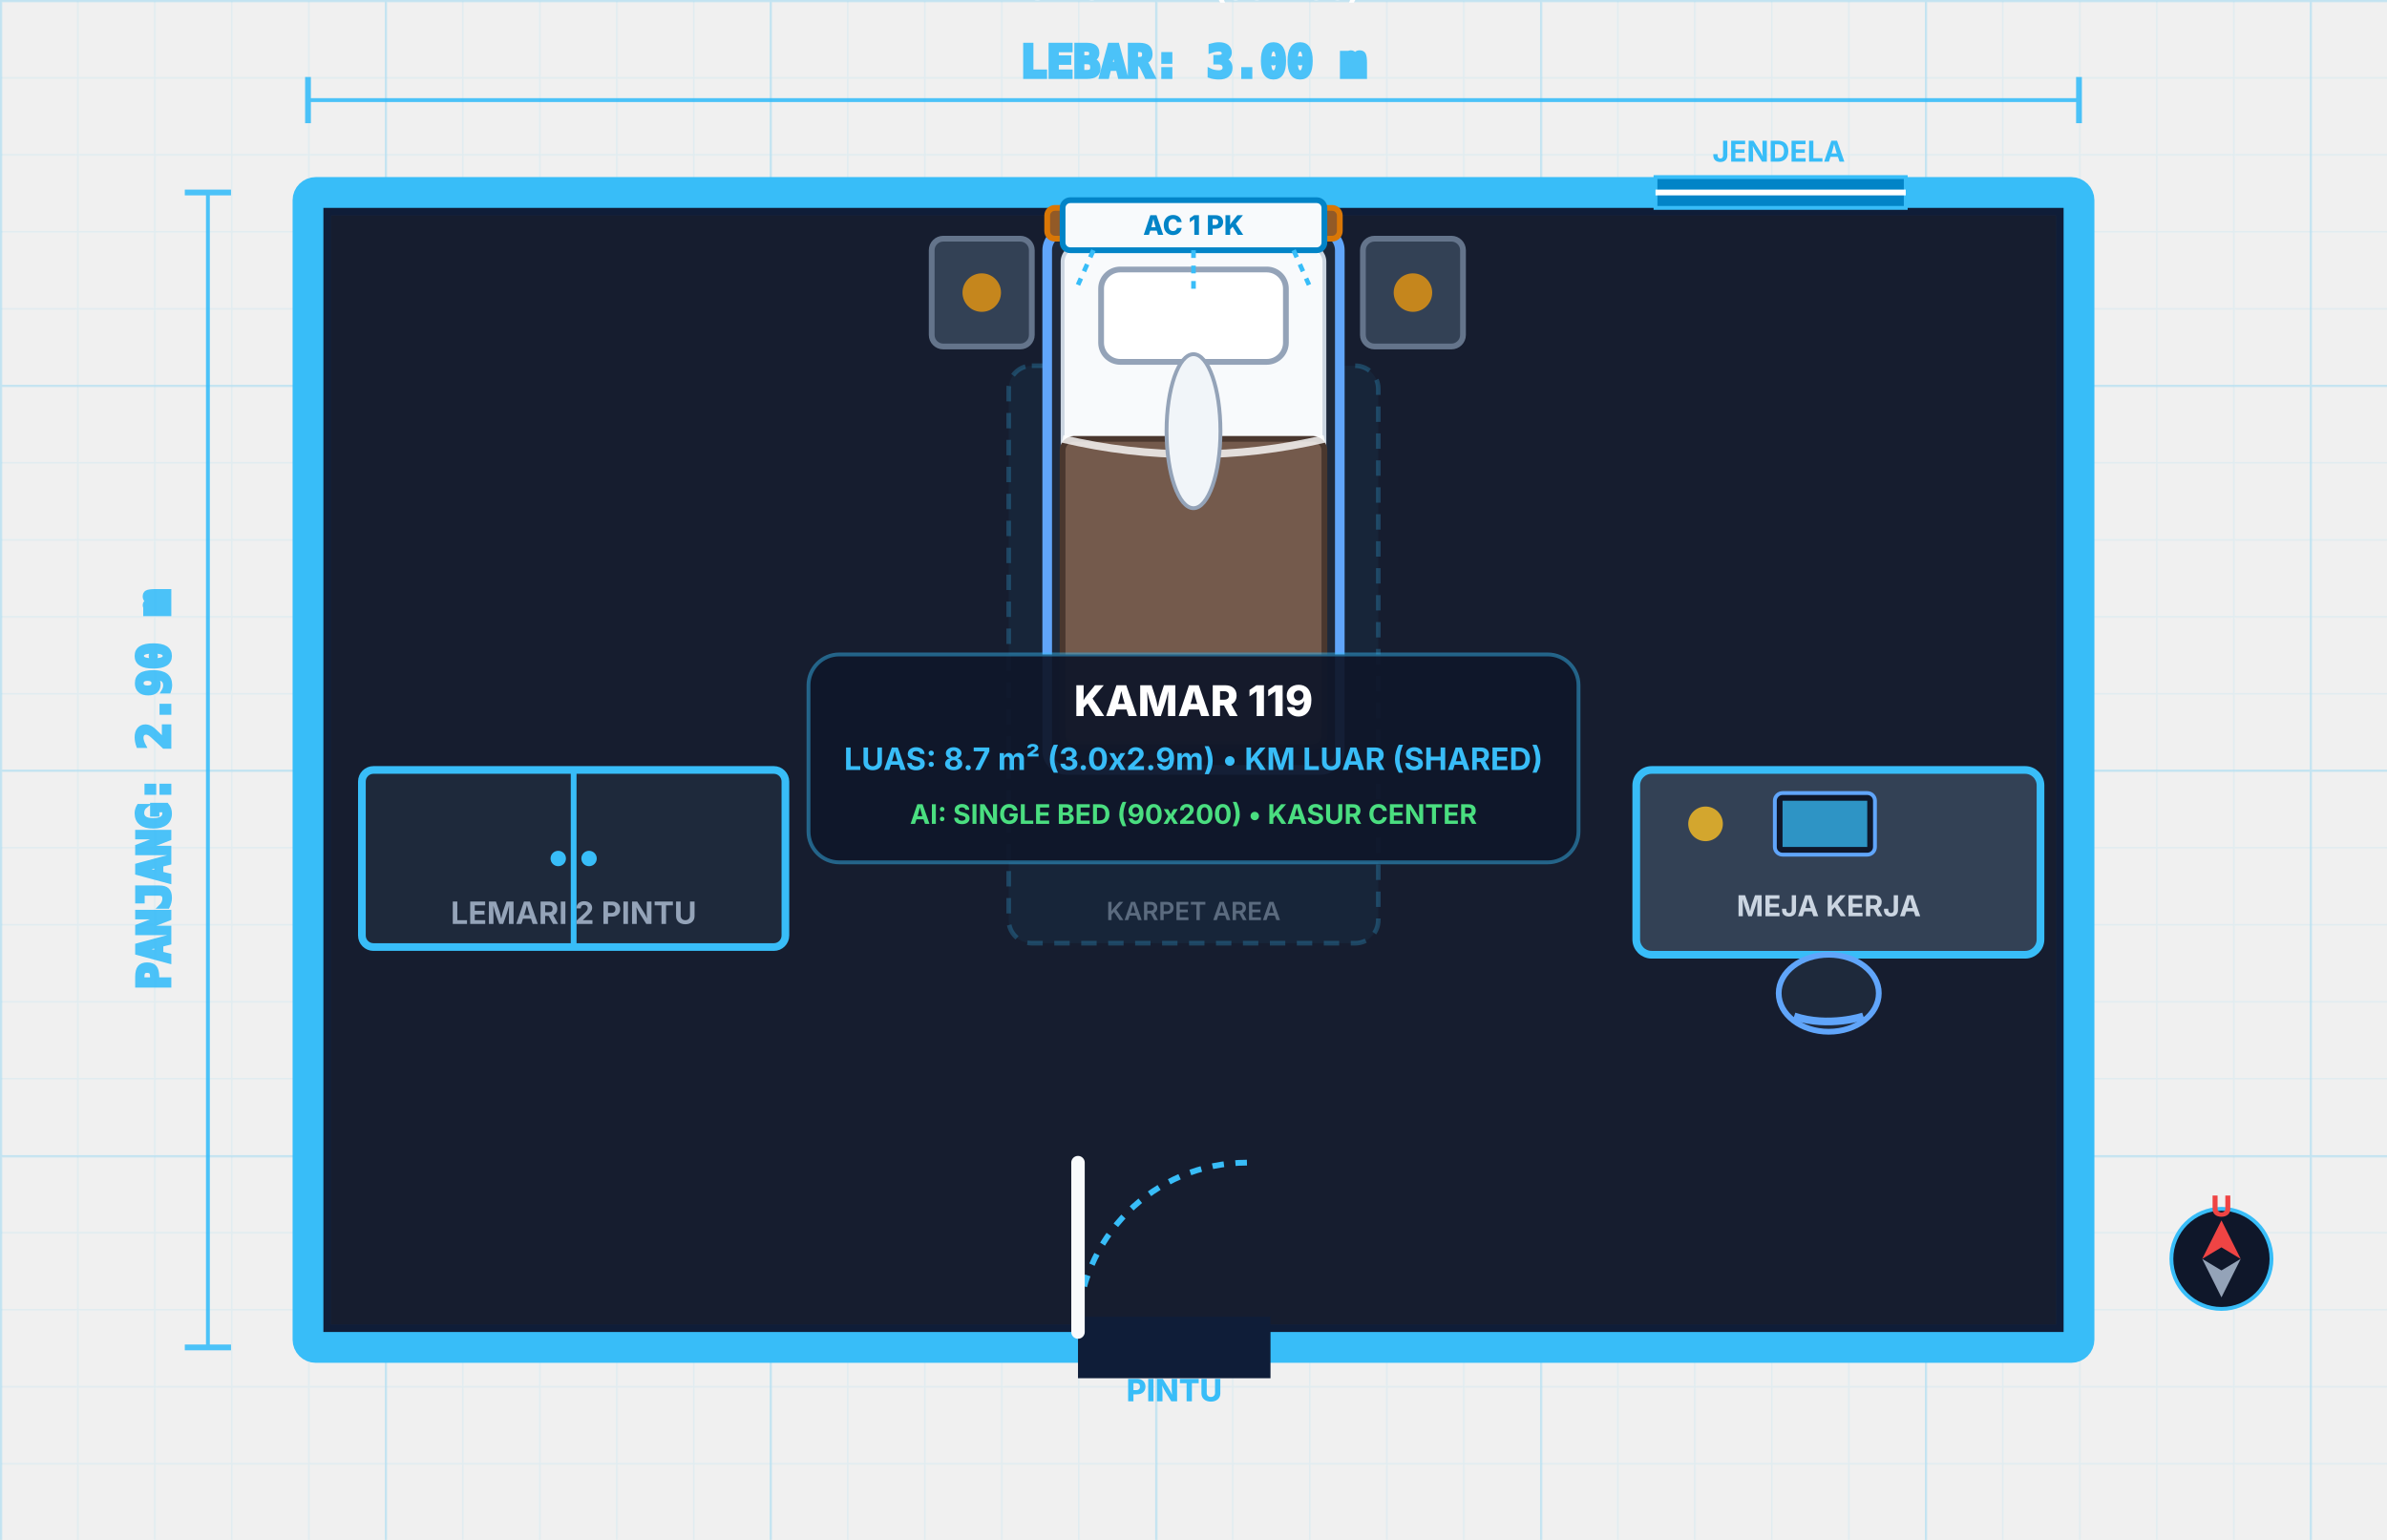
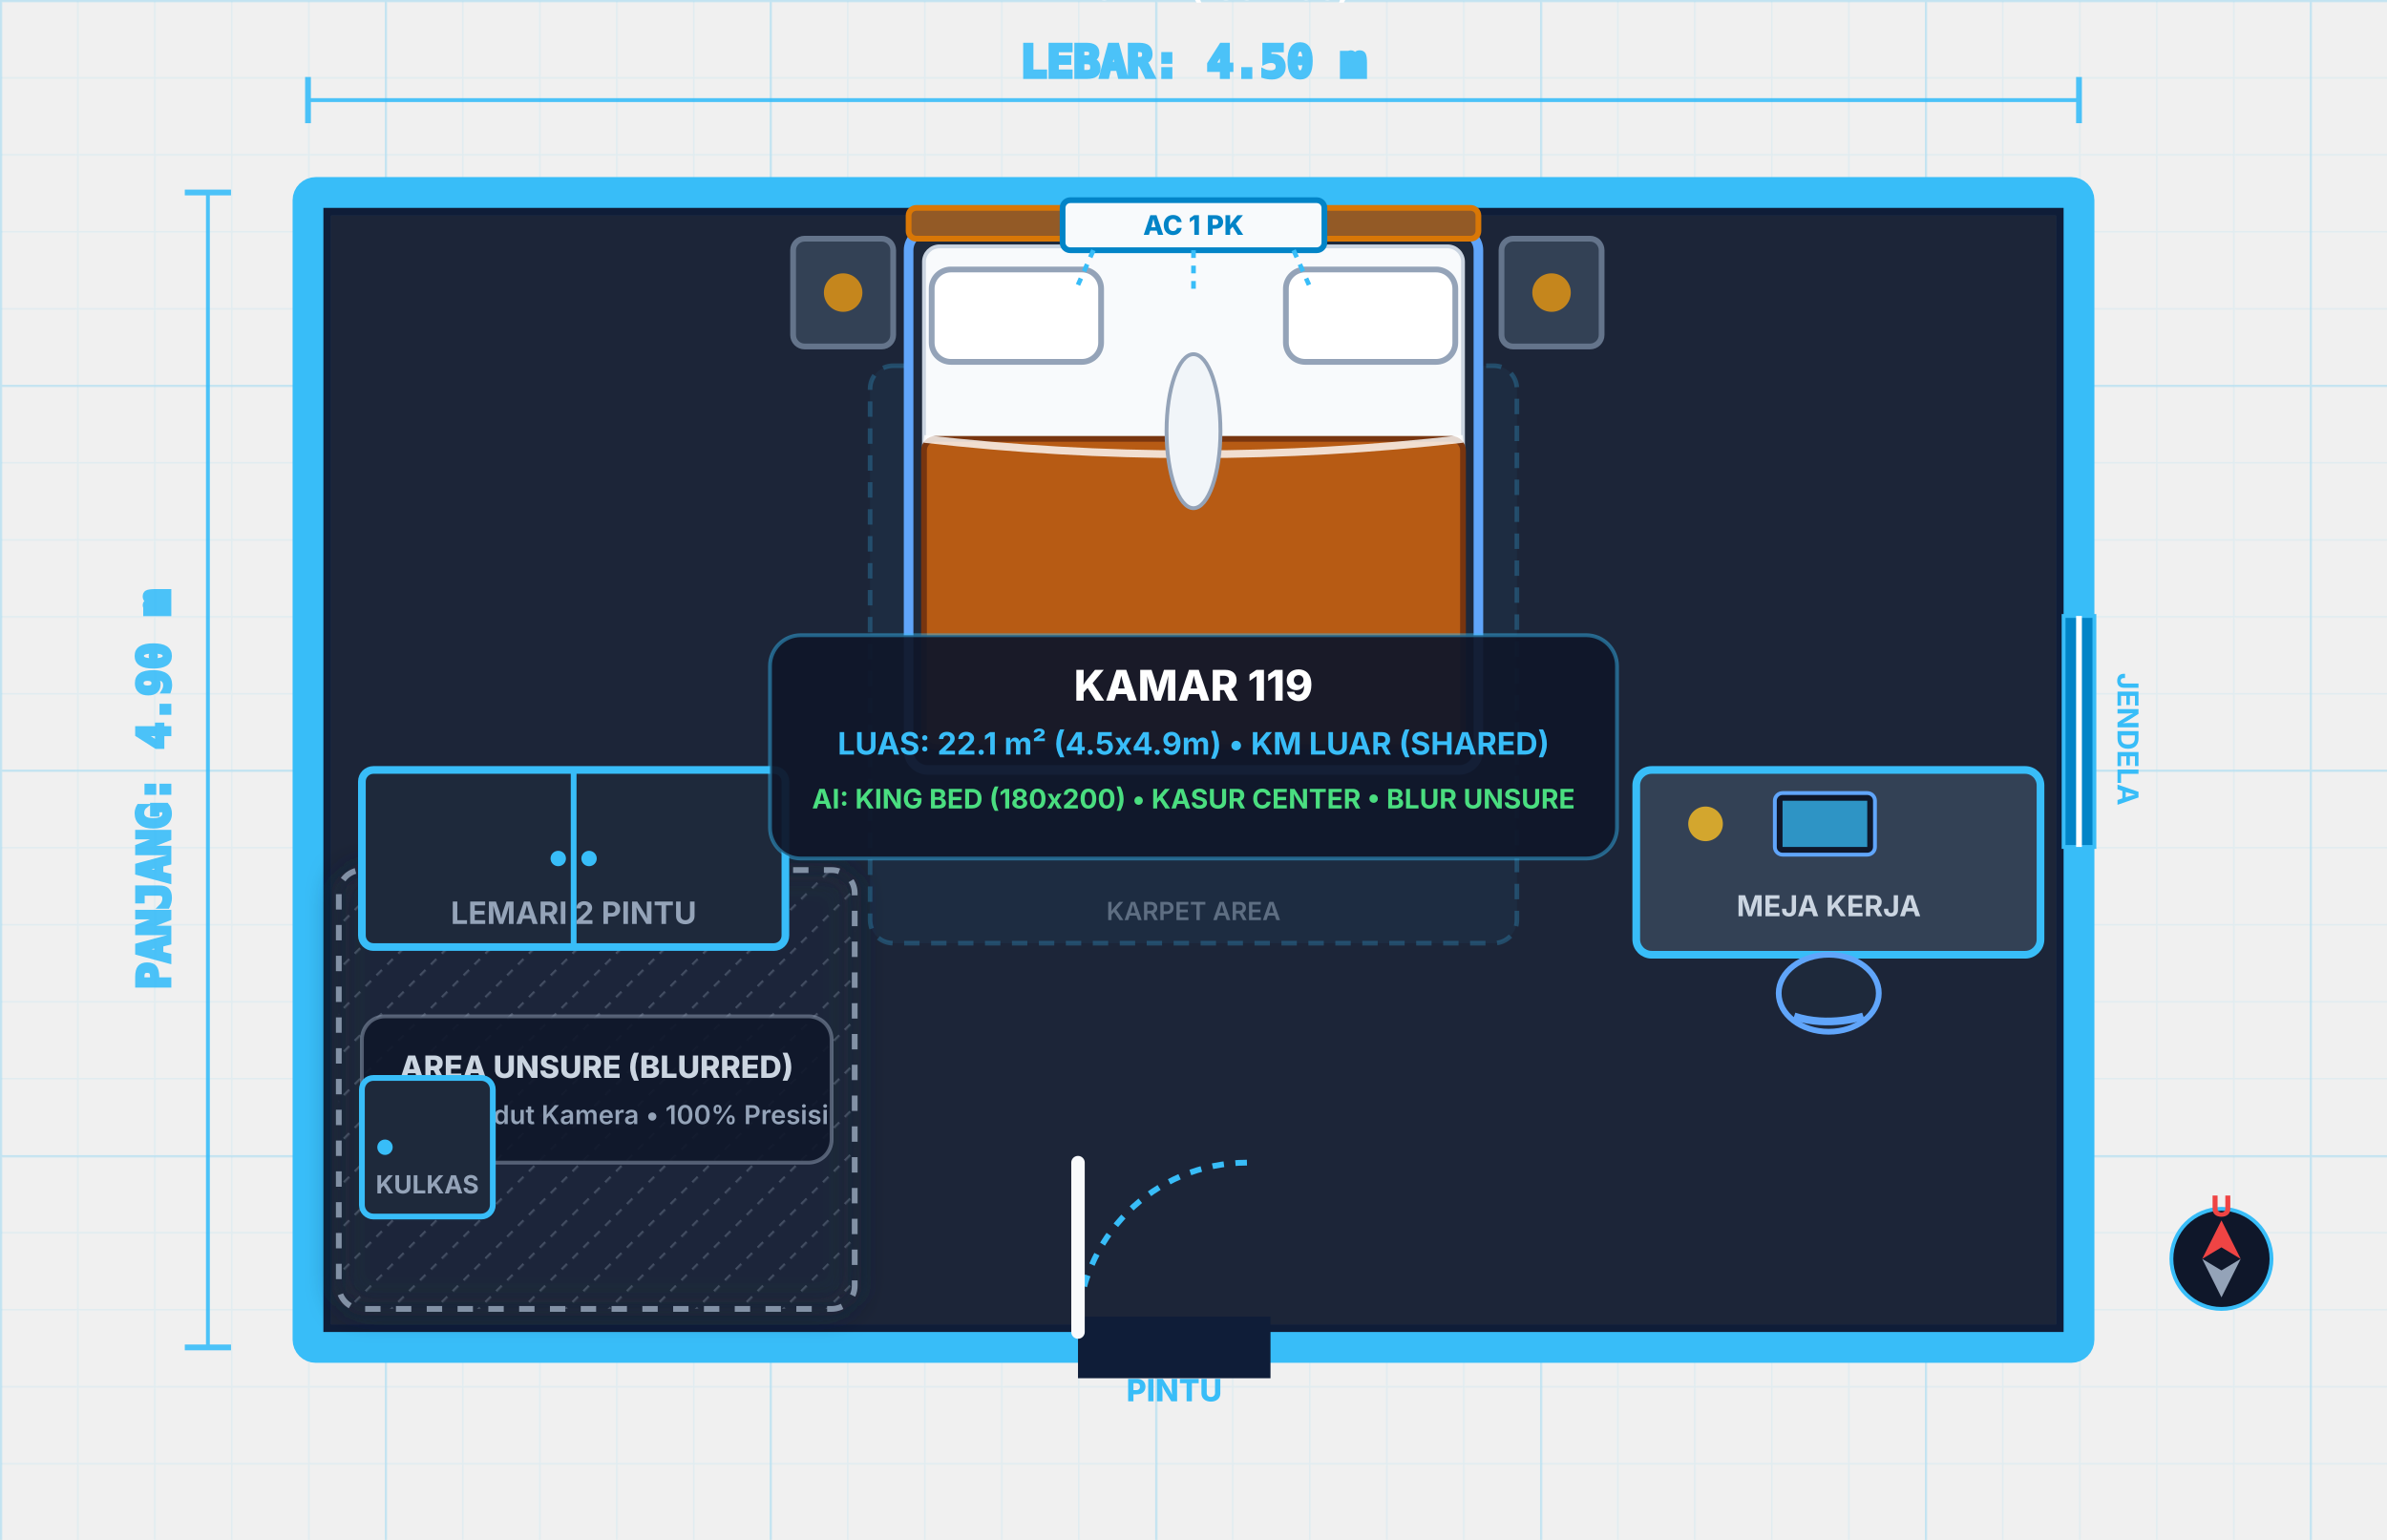
<svg xmlns="http://www.w3.org/2000/svg" viewBox="0 0 620 400" width="100%" height="100%" style="background:#0b1329; border-radius:12px; font-family:'Inter',system-ui,sans-serif;">
  <defs>
    <pattern id="grid_s_19" width="20" height="20" patternUnits="userSpaceOnUse">
      <path d="M 20 0 L 0 0 0 20" fill="none" stroke="rgba(56, 189, 248, 0.08)" stroke-width="0.8" />
    </pattern>
    <pattern id="grid_m_19" width="100" height="100" patternUnits="userSpaceOnUse">
      <path d="M 100 0 L 0 0 0 100" fill="none" stroke="rgba(56, 189, 248, 0.18)" stroke-width="1.2" />
    </pattern>
    <pattern id="tile_19" width="12" height="12" patternUnits="userSpaceOnUse">
      <rect width="12" height="12" fill="rgba(14, 165, 233, 0.12)" />
      <path d="M 12 0 L 0 0 0 12" fill="none" stroke="rgba(56, 189, 248, 0.28)" stroke-width="0.7" />
    </pattern>
+     <filter id="unsure_blur_19" x="-20%" y="-20%" width="140%" height="140%">
+       <feGaussianBlur stdDeviation="3.8" />
+     </filter>
+     <pattern id="unsure_hatch_19" width="8" height="8" patternTransform="rotate(45 0 0)" patternUnits="userSpaceOnUse">
+       <line x1="0" y1="0" x2="0" y2="8" stroke="rgba(148, 163, 184, 0.35)" stroke-width="1.2" stroke-dasharray="2 2" />
+     </pattern>
  </defs>
  <rect width="620" height="400" fill="url(#grid_s_19)" />
  <rect width="620" height="400" fill="url(#grid_m_19)" />
  <g stroke="#38bdf8" stroke-width="1" opacity="0.9">
    <line x1="80" y1="26" x2="540" y2="26" />
    <line x1="80" y1="20" x2="80" y2="32" stroke-width="1.5" />
    <line x1="540" y1="20" x2="540" y2="32" stroke-width="1.5" />
    <text x="310" y="20" fill="#38bdf8" font-size="11.5" font-weight="700" text-anchor="middle" font-family="monospace">
-       LEBAR: 3.00 m
+       LEBAR: 4.50 m
    </text>
  </g>
  <g stroke="#38bdf8" stroke-width="1" opacity="0.9">
    <line x1="54" y1="50" x2="54" y2="350" />
    <line x1="48" y1="50" x2="60" y2="50" stroke-width="1.5" />
    <line x1="48" y1="350" x2="60" y2="350" stroke-width="1.5" />
    <text x="44" y="205" fill="#38bdf8" font-size="11.5" font-weight="700" text-anchor="middle" font-family="monospace" transform="rotate(-90 44 205)">
-       PANJANG: 2.90 m
+       PANJANG: 4.90 m
    </text>
  </g>
  <rect x="80" y="50" width="460" height="300" fill="#0f1d38" stroke="#38bdf8" stroke-width="8" rx="2" />
-   <rect x="86" y="56" width="448" height="288" fill="#97745a" opacity="0.22" />
+   <rect x="86" y="56" width="448" height="288" fill="#f8fafc" opacity="0.22" />
  <rect x="86" y="56" width="448" height="288" fill="rgba(15, 23, 42, 0.75)" />
  <g>
-     <rect x="262" y="95" width="96" height="150" rx="6" fill="rgba(56, 189, 248, 0.05)" stroke="rgba(56, 189, 248, 0.25)" stroke-width="1.2" stroke-dasharray="4 3" />
+     <rect x="88" y="226" width="134" height="114" rx="6" fill="rgba(30, 41, 59, 0.75)" filter="url(#unsure_blur_19)" />
+     <rect x="88" y="226" width="134" height="114" rx="6" fill="url(#unsure_hatch_19)" stroke="#94a3b8" stroke-width="1.5" stroke-dasharray="4 4" opacity="0.85" />
+     <rect x="94" y="264" width="122" height="38" rx="6" fill="rgba(15, 23, 42, 0.9)" stroke="rgba(148, 163, 184, 0.5)" stroke-width="1" />
+     <text x="155.0" y="280" fill="#cbd5e1" font-size="8" font-weight="800" text-anchor="middle">AREA UNSURE (BLURRED)</text>
+     <text x="155.0" y="292" fill="#94a3b8" font-size="6.8" font-weight="600" text-anchor="middle">Di Luar Sudut Kamera • 100% Presisi</text>
+   </g>
+   <g>
+     <rect x="226" y="95" width="168" height="150" rx="6" fill="rgba(56, 189, 248, 0.05)" stroke="rgba(56, 189, 248, 0.25)" stroke-width="1.2" stroke-dasharray="4 3" />
    <text x="310.0" y="239" fill="rgba(148, 163, 184, 0.55)" font-size="6.5" font-weight="600" text-anchor="middle">KARPET AREA</text>
  </g>
  <g>
-     <rect x="272" y="60" width="76" height="140" rx="5" fill="#1e293b" stroke="#60a5fa" stroke-width="2.5" />
-     <rect x="272" y="54" width="76" height="8" rx="2" fill="#935a26" stroke="#d97706" stroke-width="1.5" />
-     <rect x="276" y="64" width="68" height="128" rx="4" fill="#f8fafc" stroke="#cbd5e1" stroke-width="1" />
-     <rect x="276" y="114" width="68" height="80" rx="3" fill="#6e5244" stroke="#4a372e" stroke-width="1.5" fill-opacity="0.95" />
-     <path d="M 276 114 Q 310.0 122 344 114" fill="none" stroke="#ffffff" stroke-width="2" opacity="0.8" />
-     <rect x="286.0" y="70" width="48" height="24" rx="5" fill="#ffffff" stroke="#94a3b8" stroke-width="1.5" />
+     <rect x="236" y="60" width="148" height="140" rx="5" fill="#1e293b" stroke="#60a5fa" stroke-width="2.5" />
+     <rect x="236" y="54" width="148" height="8" rx="2" fill="#935a26" stroke="#d97706" stroke-width="1.5" />
+     <rect x="240" y="64" width="140" height="128" rx="4" fill="#f8fafc" stroke="#cbd5e1" stroke-width="1" />
+     <rect x="240" y="114" width="140" height="80" rx="3" fill="#b45309" stroke="#78350f" stroke-width="1.5" fill-opacity="0.95" />
+     <path d="M 240 114 Q 310.0 122 380 114" fill="none" stroke="#ffffff" stroke-width="2" opacity="0.8" />
+     <rect x="242" y="70" width="44" height="24" rx="5" fill="#ffffff" stroke="#94a3b8" stroke-width="1.5" />
+     <rect x="334" y="70" width="44" height="24" rx="5" fill="#ffffff" stroke="#94a3b8" stroke-width="1.5" />
    <ellipse cx="310.0" cy="112" rx="7" ry="20" fill="#f1f5f9" stroke="#94a3b8" stroke-width="1" />
-     <text x="310.0" cy="160" fill="#ffffff" font-size="8" font-weight="800" text-anchor="middle">SINGLE BED (90x200)</text>
+     <text x="310.0" cy="160" fill="#ffffff" font-size="8" font-weight="800" text-anchor="middle">KING BED (180x200)</text>
  </g>
-   <rect x="242" y="62" width="26" height="28" rx="3" fill="#334155" stroke="#64748b" stroke-width="1.5" />
-   <circle cx="255" cy="76" r="5" fill="#f59e0b" opacity="0.75" />
-   <rect x="354" y="62" width="26" height="28" rx="3" fill="#334155" stroke="#64748b" stroke-width="1.5" />
-   <circle cx="367" cy="76" r="5" fill="#f59e0b" opacity="0.75" />
+   <rect x="206" y="62" width="26" height="28" rx="3" fill="#334155" stroke="#64748b" stroke-width="1.5" />
+   <circle cx="219" cy="76" r="5" fill="#f59e0b" opacity="0.75" />
+   <rect x="390" y="62" width="26" height="28" rx="3" fill="#334155" stroke="#64748b" stroke-width="1.5" />
+   <circle cx="403" cy="76" r="5" fill="#f59e0b" opacity="0.75" />
  <g>
    <rect x="94" y="200" width="110" height="46" rx="3" fill="#1e293b" stroke="#38bdf8" stroke-width="2" />
    <line x1="149" y1="200" x2="149" y2="246" stroke="#38bdf8" stroke-width="1.5" />
    <circle cx="145" cy="223" r="2" fill="#38bdf8" />
    <circle cx="153" cy="223" r="2" fill="#38bdf8" />
    <text x="149" y="240" fill="#94a3b8" font-size="8" font-weight="700" text-anchor="middle">LEMARI 2 PINTU</text>
  </g>
  <g>
    <rect x="425" y="200" width="105" height="48" rx="4" fill="#334155" stroke="#38bdf8" stroke-width="2" />
    <rect x="461" y="206" width="26" height="16" rx="2" fill="#0f172a" stroke="#60a5fa" stroke-width="1" />
    <rect x="463" y="208" width="22" height="12" fill="#38bdf8" opacity="0.75" />
    <circle cx="443" cy="214" r="4.5" fill="#fbbf24" opacity="0.8" />
    <ellipse cx="475" cy="258" rx="13" ry="10" fill="#1e293b" stroke="#60a5fa" stroke-width="1.5" />
    <path d="M 466 264 C 475 267 484 264 484 264" stroke="#60a5fa" stroke-width="2" fill="none" />
    <text x="475" y="238" fill="#cbd5e1" font-size="7.5" font-weight="700" text-anchor="middle">MEJA KERJA</text>
  </g>
  <g>
    <rect x="276" y="52" width="68" height="13" rx="2" fill="#f8fafc" stroke="#0284c7" stroke-width="1.5" />
    <path d="M 284 65 L 280 74" stroke="#38bdf8" stroke-width="1.2" stroke-dasharray="2 2" />
    <path d="M 310 65 L 310 76" stroke="#38bdf8" stroke-width="1.2" stroke-dasharray="2 2" />
    <path d="M 336 65 L 340 74" stroke="#38bdf8" stroke-width="1.2" stroke-dasharray="2 2" />
    <text x="310" y="61" fill="#0284c7" font-size="7" font-weight="800" text-anchor="middle">AC 1 PK</text>
  </g>
  <g>
-     <rect x="430" y="46" width="65" height="8" fill="#0284c7" stroke="#38bdf8" stroke-width="1" />
-     <line x1="430" y1="50" x2="495" y2="50" stroke="#ffffff" stroke-width="1.5" />
-     <text x="462" y="42" fill="#38bdf8" font-size="7.5" font-weight="700" text-anchor="middle">JENDELA</text>
+     <rect x="94" y="280" width="34" height="36" rx="3" fill="#1e293b" stroke="#38bdf8" stroke-width="1.5" />
+     <circle cx="100" cy="298" r="2" fill="#38bdf8" />
+     <text x="111" y="310" fill="#94a3b8" font-size="6.5" font-weight="700" text-anchor="middle">KULKAS</text>
+   </g>
+   <g>
+     <rect x="536" y="160" width="8" height="60" fill="#0284c7" stroke="#38bdf8" stroke-width="1" />
+     <line x1="540" y1="160" x2="540" y2="220" stroke="#ffffff" stroke-width="1.5" />
+     <text x="550" y="192" fill="#38bdf8" font-size="7.5" font-weight="700" text-anchor="middle" transform="rotate(90 550 192)">JENDELA</text>
  </g>
  <g>
    <rect x="280" y="342" width="50" height="16" fill="#0f1d38" />
    <path d="M 280 346 A 44 44 0 0 1 324 302" fill="none" stroke="#38bdf8" stroke-width="1.5" stroke-dasharray="3 3" />
    <line x1="280" y1="346" x2="280" y2="302" stroke="#f8fafc" stroke-width="3.5" stroke-linecap="round" />
    <text x="305" y="364" fill="#38bdf8" font-size="8" font-weight="800" text-anchor="middle">PINTU</text>
  </g>
  <g>
-     <rect x="210" y="170" width="200" height="54" rx="8" fill="rgba(15, 23, 42, 0.94)" stroke="rgba(56, 189, 248, 0.45)" stroke-width="1" />
-     <text x="310" y="186" fill="#ffffff" font-size="11" font-weight="800" text-anchor="middle">KAMAR 119</text>
-     <text x="310" y="200" fill="#38bdf8" font-size="8" font-weight="700" text-anchor="middle">LUAS: 8.7 m² (3.0x2.9m) • KM LUAR (SHARED)</text>
-     <text x="310" y="214" fill="#4ade80" font-size="7" font-weight="700" text-anchor="middle">AI: SINGLE BED (90x200) • KASUR CENTER</text>
+     <rect x="200" y="165" width="220" height="58" rx="8" fill="rgba(15, 23, 42, 0.94)" stroke="rgba(56, 189, 248, 0.45)" stroke-width="1" />
+     <text x="310" y="182" fill="#ffffff" font-size="11" font-weight="800" text-anchor="middle">KAMAR 119</text>
+     <text x="310" y="196" fill="#38bdf8" font-size="8" font-weight="700" text-anchor="middle">LUAS: 22.1 m² (4.5x4.9m) • KM LUAR (SHARED)</text>
+     <text x="310" y="210" fill="#4ade80" font-size="7" font-weight="700" text-anchor="middle">AI: KING BED (180x200) • KASUR CENTER • BLUR UNSURE</text>
  </g>
  <g transform="translate(562, 312)">
    <circle cx="15" cy="15" r="13" fill="#0f172a" stroke="#38bdf8" stroke-width="1" />
    <path d="M 15 5 L 20 15 L 15 12 L 10 15 Z" fill="#ef4444" />
    <path d="M 15 25 L 20 15 L 15 18 L 10 15 Z" fill="#94a3b8" />
    <text x="15" y="4" fill="#ef4444" font-size="7.5" font-weight="800" text-anchor="middle">U</text>
  </g>
</svg>
